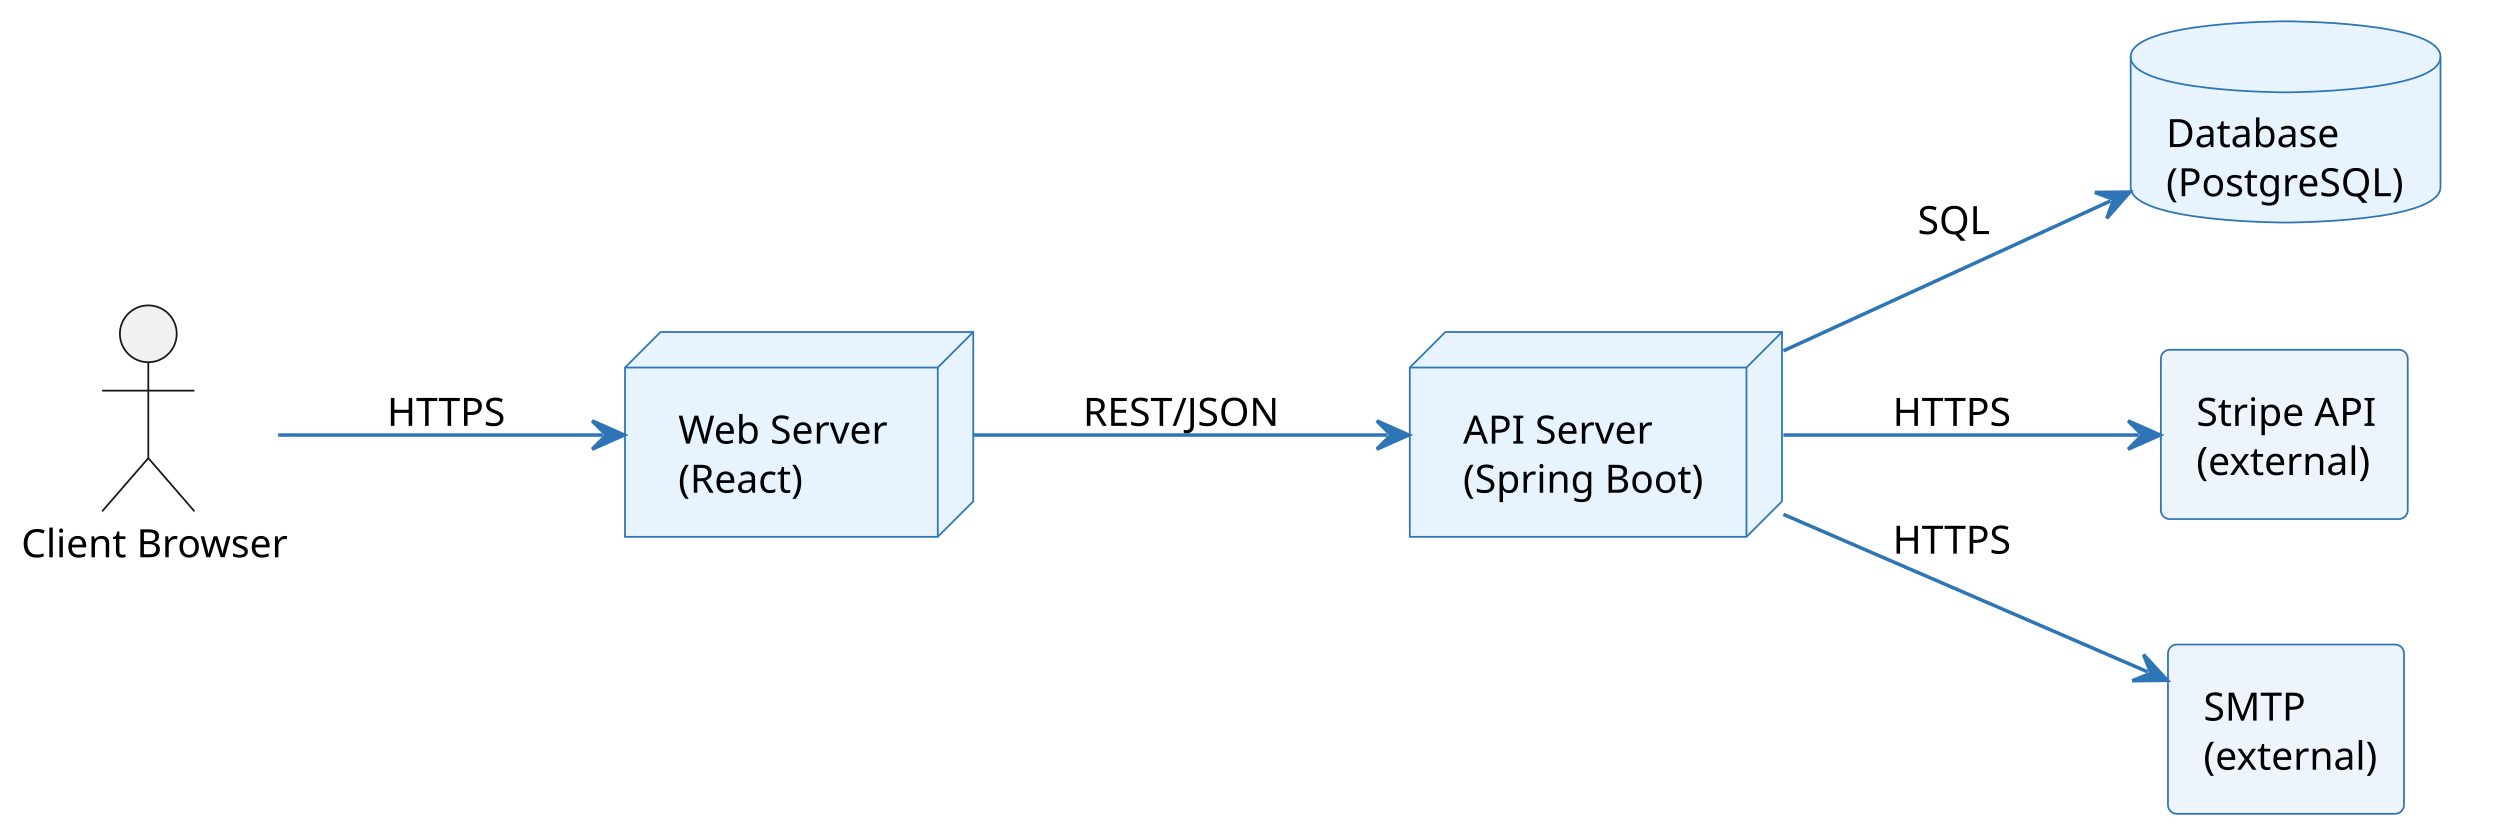
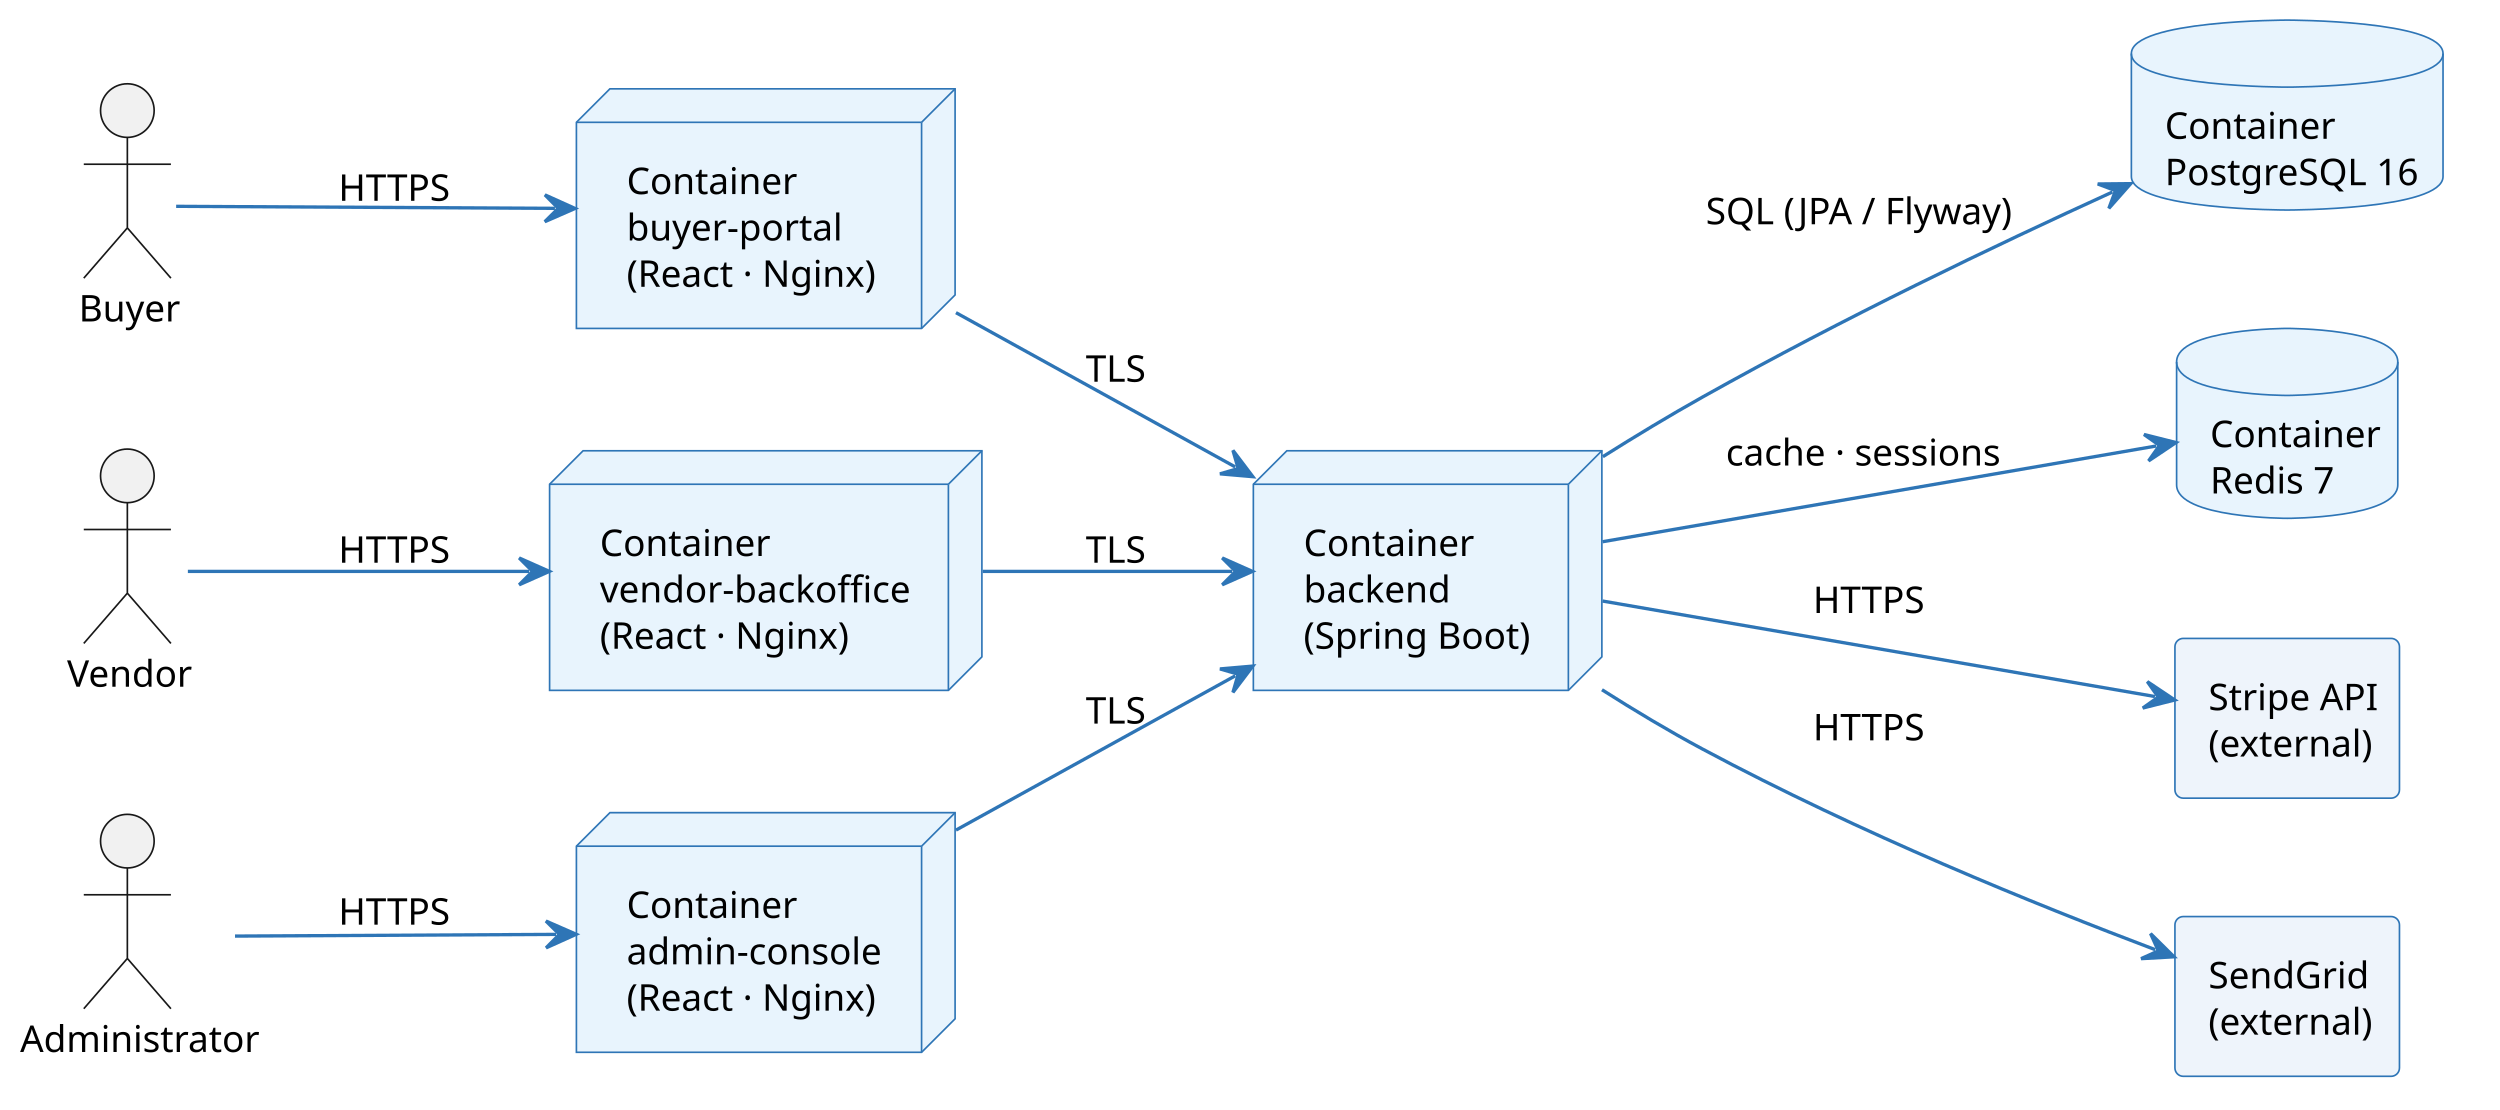
- <svg xmlns="http://www.w3.org/2000/svg" contentStyleType="text/css" data-diagram-type="DESCRIPTION" height="235px" preserveAspectRatio="none" style="width:704px;height:235px;background:#FFFFFF;" version="1.1" viewBox="0 0 704 235" width="704px" zoomAndPan="magnify">
+ <svg xmlns="http://www.w3.org/2000/svg" contentStyleType="text/css" height="331px" preserveAspectRatio="none" style="width:746px;height:331px;background:#FFFFFF;" version="1.1" viewBox="0 0 746 331" width="746px" zoomAndPan="magnify">
  <defs />
  <g>
-     <g class="entity" data-qualified-name="Client" data-source-line="13" id="ent0002">
-       <ellipse cx="41.761" cy="94" fill="#F1F1F1" rx="8" ry="8" style="stroke:#181818;stroke-width:0.5;" />
-       <path d="M41.761,102 L41.761,129 M28.761,110 L54.761,110 M41.761,129 L28.761,144 M41.761,129 L54.761,144" fill="none" style="stroke:#181818;stroke-width:0.5;" />
-       <text fill="#000000" font-family="sans-serif" font-size="11" lengthAdjust="spacing" textLength="71.522" x="6" y="156.919">Client Browser</text>
+     <g id="elem_Buyer">
+       <ellipse cx="38" cy="33" fill="#F1F1F1" rx="8" ry="8" style="stroke:#181818;stroke-width:0.5;" />
+       <path d="M38,41 L38,68 M25,49 L51,49 M38,68 L25,83 M38,68 L51,83 " fill="none" style="stroke:#181818;stroke-width:0.5;" />
+       <text fill="#000000" font-family="sans-serif" font-size="11" lengthAdjust="spacing" textLength="29" x="23.5" y="95.919">Buyer</text>
    </g>
-     <g class="entity" data-qualified-name="Web" data-source-line="15" id="ent0003">
-       <polygon fill="#E8F4FD" points="176,103.5,186,93.5,274.072,93.5,274.072,141.172,264.072,151.172,176,151.172,176,103.5" style="stroke:#2E75B6;stroke-width:0.5;" />
-       <line style="stroke:#2E75B6;stroke-width:0.5;" x1="264.072" x2="274.072" y1="103.5" y2="93.5" />
-       <line style="stroke:#2E75B6;stroke-width:0.5;" x1="176" x2="264.072" y1="103.5" y2="103.5" />
-       <line style="stroke:#2E75B6;stroke-width:0.5;" x1="264.072" x2="264.072" y1="103.5" y2="151.172" />
-       <text fill="#000000" font-family="sans-serif" font-size="11" lengthAdjust="spacing" textLength="58.072" x="191" y="124.919">Web Server</text>
-       <text fill="#000000" font-family="sans-serif" font-size="11" lengthAdjust="spacing" textLength="36.062" x="191" y="138.755">(React)</text>
+     <g id="elem_Vendor">
+       <ellipse cx="38" cy="142" fill="#F1F1F1" rx="8" ry="8" style="stroke:#181818;stroke-width:0.5;" />
+       <path d="M38,150 L38,177 M25,158 L51,158 M38,177 L25,192 M38,177 L51,192 " fill="none" style="stroke:#181818;stroke-width:0.5;" />
+       <text fill="#000000" font-family="sans-serif" font-size="11" lengthAdjust="spacing" textLength="36" x="20" y="204.919">Vendor</text>
    </g>
-     <g class="entity" data-qualified-name="API" data-source-line="16" id="ent0004">
-       <polygon fill="#E8F4FD" points="397,103.5,407,93.5,501.808,93.5,501.808,141.172,491.808,151.172,397,151.172,397,103.5" style="stroke:#2E75B6;stroke-width:0.5;" />
-       <line style="stroke:#2E75B6;stroke-width:0.5;" x1="491.808" x2="501.808" y1="103.5" y2="93.5" />
-       <line style="stroke:#2E75B6;stroke-width:0.5;" x1="397" x2="491.808" y1="103.5" y2="103.5" />
-       <line style="stroke:#2E75B6;stroke-width:0.5;" x1="491.808" x2="491.808" y1="103.5" y2="151.172" />
-       <text fill="#000000" font-family="sans-serif" font-size="11" lengthAdjust="spacing" textLength="53.185" x="412" y="124.919">API Server</text>
-       <text fill="#000000" font-family="sans-serif" font-size="11" lengthAdjust="spacing" textLength="64.808" x="412" y="138.755">(Spring Boot)</text>
+     <g id="elem_Admin">
+       <ellipse cx="38" cy="251" fill="#F1F1F1" rx="8" ry="8" style="stroke:#181818;stroke-width:0.5;" />
+       <path d="M38,259 L38,286 M25,267 L51,267 M38,286 L25,301 M38,286 L51,301 " fill="none" style="stroke:#181818;stroke-width:0.5;" />
+       <text fill="#000000" font-family="sans-serif" font-size="11" lengthAdjust="spacing" textLength="64" x="6" y="313.919">Administrator</text>
    </g>
-     <g class="entity" data-qualified-name="DB" data-source-line="17" id="ent0005">
-       <path d="M600,16 C600,6 643.623,6 643.623,6 C643.623,6 687.246,6 687.246,16 L687.246,52.672 C687.246,62.672 643.623,62.672 643.623,62.672 C643.623,62.672 600,62.672 600,52.672 L600,16" fill="#E8F4FD" style="stroke:#2E75B6;stroke-width:0.5;" />
-       <path d="M600,16 C600,26 643.623,26 643.623,26 C643.623,26 687.246,26 687.246,16" fill="none" style="stroke:#2E75B6;stroke-width:0.5;" />
-       <text fill="#000000" font-family="sans-serif" font-size="11" lengthAdjust="spacing" textLength="47.088" x="610" y="41.419">Database</text>
-       <text fill="#000000" font-family="sans-serif" font-size="11" lengthAdjust="spacing" textLength="67.246" x="610" y="55.255">(PostgreSQL)</text>
+     <g id="elem_FrontB">
+       <polygon fill="#E8F4FD" points="172,36.5,182,26.5,285,26.5,285,88.008,275,98.008,172,98.008,172,36.5" style="stroke:#2E75B6;stroke-width:0.5;" />
+       <line style="stroke:#2E75B6;stroke-width:0.5;" x1="275" x2="285" y1="36.5" y2="26.5" />
+       <line style="stroke:#2E75B6;stroke-width:0.5;" x1="172" x2="275" y1="36.5" y2="36.5" />
+       <line style="stroke:#2E75B6;stroke-width:0.5;" x1="275" x2="275" y1="36.5" y2="98.008" />
+       <text fill="#000000" font-family="sans-serif" font-size="11" lengthAdjust="spacing" textLength="46" x="187" y="57.919">Container</text>
+       <text fill="#000000" font-family="sans-serif" font-size="11" lengthAdjust="spacing" textLength="59" x="187" y="71.755">buyer-portal</text>
+       <text fill="#000000" font-family="sans-serif" font-size="11" lengthAdjust="spacing" textLength="73" x="187" y="85.591">(React · Nginx)</text>
    </g>
-     <g class="entity" data-qualified-name="Stripe" data-source-line="18" id="ent0006">
-       <rect fill="#EEF4FB" height="47.672" rx="2.5" ry="2.5" style="stroke:#2E75B6;stroke-width:0.5;" width="69.522" x="608.5" y="98.5" />
-       <text fill="#000000" font-family="sans-serif" font-size="11" lengthAdjust="spacing" textLength="49.522" x="618.5" y="119.919">Stripe API</text>
-       <text fill="#000000" font-family="sans-serif" font-size="11" lengthAdjust="spacing" textLength="46.46" x="618.5" y="133.755">(external)</text>
+     <g id="elem_FrontV">
+       <polygon fill="#E8F4FD" points="164,144.5,174,134.5,293,134.5,293,196.008,283,206.008,164,206.008,164,144.5" style="stroke:#2E75B6;stroke-width:0.5;" />
+       <line style="stroke:#2E75B6;stroke-width:0.5;" x1="283" x2="293" y1="144.5" y2="134.5" />
+       <line style="stroke:#2E75B6;stroke-width:0.5;" x1="164" x2="283" y1="144.5" y2="144.5" />
+       <line style="stroke:#2E75B6;stroke-width:0.5;" x1="283" x2="283" y1="144.5" y2="206.008" />
+       <text fill="#000000" font-family="sans-serif" font-size="11" lengthAdjust="spacing" textLength="46" x="179" y="165.919">Container</text>
+       <text fill="#000000" font-family="sans-serif" font-size="11" lengthAdjust="spacing" textLength="89" x="179" y="179.755">vendor-backoffice</text>
+       <text fill="#000000" font-family="sans-serif" font-size="11" lengthAdjust="spacing" textLength="73" x="179" y="193.591">(React · Nginx)</text>
    </g>
-     <g class="entity" data-qualified-name="SMTP" data-source-line="19" id="ent0007">
-       <rect fill="#EEF4FB" height="47.672" rx="2.5" ry="2.5" style="stroke:#2E75B6;stroke-width:0.5;" width="66.46" x="610.5" y="181.5" />
-       <text fill="#000000" font-family="sans-serif" font-size="11" lengthAdjust="spacing" textLength="30.556" x="620.5" y="202.919">SMTP</text>
-       <text fill="#000000" font-family="sans-serif" font-size="11" lengthAdjust="spacing" textLength="46.46" x="620.5" y="216.755">(external)</text>
+     <g id="elem_FrontA">
+       <polygon fill="#E8F4FD" points="172,252.5,182,242.5,285,242.5,285,304.008,275,314.008,172,314.008,172,252.5" style="stroke:#2E75B6;stroke-width:0.5;" />
+       <line style="stroke:#2E75B6;stroke-width:0.5;" x1="275" x2="285" y1="252.5" y2="242.5" />
+       <line style="stroke:#2E75B6;stroke-width:0.5;" x1="172" x2="275" y1="252.5" y2="252.5" />
+       <line style="stroke:#2E75B6;stroke-width:0.5;" x1="275" x2="275" y1="252.5" y2="314.008" />
+       <text fill="#000000" font-family="sans-serif" font-size="11" lengthAdjust="spacing" textLength="46" x="187" y="273.919">Container</text>
+       <text fill="#000000" font-family="sans-serif" font-size="11" lengthAdjust="spacing" textLength="70" x="187" y="287.755">admin-console</text>
+       <text fill="#000000" font-family="sans-serif" font-size="11" lengthAdjust="spacing" textLength="73" x="187" y="301.591">(React · Nginx)</text>
    </g>
-     <g class="link" data-entity-1="ent0002" data-entity-2="ent0003" data-link-type="dependency" data-source-line="21" id="lnk8">
-       <path d="M78.33,122.5 C106.11,122.5 139.1,122.5 169.75,122.5" fill="none" id="Client-to-Web" style="stroke:#2E75B6;stroke-width:1;" />
-       <polygon fill="#2E75B6" points="175.75,122.5,166.75,118.5,170.75,122.5,166.75,126.5,175.75,122.5" style="stroke:#2E75B6;stroke-width:1;" />
-       <text fill="#000000" font-family="sans-serif" font-size="11" lengthAdjust="spacing" textLength="36.056" x="109" y="119.919">HTTPS</text>
+     <g id="elem_API">
+       <polygon fill="#E8F4FD" points="374,144.5,384,134.5,478,134.5,478,196.008,468,206.008,374,206.008,374,144.5" style="stroke:#2E75B6;stroke-width:0.5;" />
+       <line style="stroke:#2E75B6;stroke-width:0.5;" x1="468" x2="478" y1="144.5" y2="134.5" />
+       <line style="stroke:#2E75B6;stroke-width:0.5;" x1="374" x2="468" y1="144.5" y2="144.5" />
+       <line style="stroke:#2E75B6;stroke-width:0.5;" x1="468" x2="468" y1="144.5" y2="206.008" />
+       <text fill="#000000" font-family="sans-serif" font-size="11" lengthAdjust="spacing" textLength="46" x="389" y="165.919">Container</text>
+       <text fill="#000000" font-family="sans-serif" font-size="11" lengthAdjust="spacing" textLength="41" x="389" y="179.755">backend</text>
+       <text fill="#000000" font-family="sans-serif" font-size="11" lengthAdjust="spacing" textLength="64" x="389" y="193.591">(Spring Boot)</text>
    </g>
-     <g class="link" data-entity-1="ent0003" data-entity-2="ent0004" data-link-type="dependency" data-source-line="22" id="lnk9">
-       <path d="M274.01,122.5 C310.16,122.5 353.66,122.5 390.7,122.5" fill="none" id="Web-to-API" style="stroke:#2E75B6;stroke-width:1;" />
-       <polygon fill="#2E75B6" points="396.7,122.5,387.7,118.5,391.7,122.5,387.7,126.5,396.7,122.5" style="stroke:#2E75B6;stroke-width:1;" />
-       <text fill="#000000" font-family="sans-serif" font-size="11" lengthAdjust="spacing" textLength="61.73" x="305" y="119.919">REST/JSON</text>
+     <g id="elem_DB">
+       <path d="M636,16 C636,6 682.5,6 682.5,6 C682.5,6 729,6 729,16 L729,52.672 C729,62.672 682.5,62.672 682.5,62.672 C682.5,62.672 636,62.672 636,52.672 L636,16 " fill="#E8F4FD" style="stroke:#2E75B6;stroke-width:0.5;" />
+       <path d="M636,16 C636,26 682.5,26 682.5,26 C682.5,26 729,26 729,16 " fill="none" style="stroke:#2E75B6;stroke-width:0.5;" />
+       <text fill="#000000" font-family="sans-serif" font-size="11" lengthAdjust="spacing" textLength="46" x="646" y="41.419">Container</text>
+       <text fill="#000000" font-family="sans-serif" font-size="11" lengthAdjust="spacing" textLength="73" x="646" y="55.255">PostgreSQL 16</text>
    </g>
-     <g class="link" data-entity-1="ent0004" data-entity-2="ent0005" data-link-type="dependency" data-source-line="23" id="lnk10">
-       <path d="M502.21,98.8 C532.75,84.8 565.506,69.79 594.326,56.58" fill="none" id="API-to-DB" style="stroke:#2E75B6;stroke-width:1;" />
-       <polygon fill="#2E75B6" points="599.78,54.08,589.932,54.194,595.235,56.163,593.265,61.466,599.78,54.08" style="stroke:#2E75B6;stroke-width:1;" />
-       <text fill="#000000" font-family="sans-serif" font-size="11" lengthAdjust="spacing" textLength="22.011" x="540" y="65.919">SQL</text>
+     <g id="elem_Redis">
+       <path d="M649.5,108 C649.5,98 682.5,98 682.5,98 C682.5,98 715.5,98 715.5,108 L715.5,144.672 C715.5,154.672 682.5,154.672 682.5,154.672 C682.5,154.672 649.5,154.672 649.5,144.672 L649.5,108 " fill="#E8F4FD" style="stroke:#2E75B6;stroke-width:0.5;" />
+       <path d="M649.5,108 C649.5,118 682.5,118 682.5,118 C682.5,118 715.5,118 715.5,108 " fill="none" style="stroke:#2E75B6;stroke-width:0.5;" />
+       <text fill="#000000" font-family="sans-serif" font-size="11" lengthAdjust="spacing" textLength="46" x="659.5" y="133.419">Container</text>
+       <text fill="#000000" font-family="sans-serif" font-size="11" lengthAdjust="spacing" textLength="36" x="659.5" y="147.255">Redis 7</text>
    </g>
-     <g class="link" data-entity-1="ent0004" data-entity-2="ent0006" data-link-type="dependency" data-source-line="24" id="lnk11">
-       <path d="M502.21,122.5 C535.86,122.5 572.81,122.5 602.28,122.5" fill="none" id="API-to-Stripe" style="stroke:#2E75B6;stroke-width:1;" />
-       <polygon fill="#2E75B6" points="608.28,122.5,599.28,118.5,603.28,122.5,599.28,126.5,608.28,122.5" style="stroke:#2E75B6;stroke-width:1;" />
-       <text fill="#000000" font-family="sans-serif" font-size="11" lengthAdjust="spacing" textLength="36.056" x="533" y="119.919">HTTPS</text>
+     <g id="elem_Stripe">
+       <rect fill="#EEF4FB" height="47.672" rx="2.5" ry="2.5" style="stroke:#2E75B6;stroke-width:0.5;" width="67" x="649" y="190.5" />
+       <text fill="#000000" font-family="sans-serif" font-size="11" lengthAdjust="spacing" textLength="47" x="659" y="211.919">Stripe API</text>
+       <text fill="#000000" font-family="sans-serif" font-size="11" lengthAdjust="spacing" textLength="47" x="659" y="225.755">(external)</text>
    </g>
-     <g class="link" data-entity-1="ent0004" data-entity-2="ent0007" data-link-type="dependency" data-source-line="25" id="lnk12">
-       <path d="M502.21,144.85 C536.64,159.74 575.292,176.45 604.792,189.2" fill="none" id="API-to-SMTP" style="stroke:#2E75B6;stroke-width:1;" />
-       <polygon fill="#2E75B6" points="610.3,191.58,603.625,184.338,605.71,189.596,600.452,191.681,610.3,191.58" style="stroke:#2E75B6;stroke-width:1;" />
-       <text fill="#000000" font-family="sans-serif" font-size="11" lengthAdjust="spacing" textLength="36.056" x="533" y="155.919">HTTPS</text>
+     <g id="elem_SMTP">
+       <rect fill="#EEF4FB" height="47.672" rx="2.5" ry="2.5" style="stroke:#2E75B6;stroke-width:0.5;" width="67" x="649" y="273.5" />
+       <text fill="#000000" font-family="sans-serif" font-size="11" lengthAdjust="spacing" textLength="45" x="659" y="294.919">SendGrid</text>
+       <text fill="#000000" font-family="sans-serif" font-size="11" lengthAdjust="spacing" textLength="47" x="659" y="308.755">(external)</text>
+     </g>
+     <g id="link_Buyer_FrontB">
+       <path d="M52.56,61.57 C77.12,61.7 124.28,61.948 165.59,62.168 " fill="none" id="Buyer-to-FrontB" style="stroke:#2E75B6;stroke-width:1.0;" />
+       <polygon fill="#2E75B6" points="171.59,62.2,162.611,58.152,166.59,62.173,162.569,66.152,171.59,62.2" style="stroke:#2E75B6;stroke-width:1.0;" />
+       <text fill="#000000" font-family="sans-serif" font-size="11" lengthAdjust="spacing" textLength="32" x="101" y="59.919">HTTPS</text>
+     </g>
+     <g id="link_Vendor_FrontV">
+       <path d="M56.06,170.5 C80.26,170.5 119.84,170.5 157.92,170.5 " fill="none" id="Vendor-to-FrontV" style="stroke:#2E75B6;stroke-width:1.0;" />
+       <polygon fill="#2E75B6" points="163.92,170.5,154.92,166.5,158.92,170.5,154.92,174.5,163.92,170.5" style="stroke:#2E75B6;stroke-width:1.0;" />
+       <text fill="#000000" font-family="sans-serif" font-size="11" lengthAdjust="spacing" textLength="32" x="101" y="167.919">HTTPS</text>
+     </g>
+     <g id="link_Admin_FrontA">
+       <path d="M70.13,279.33 C97.73,279.19 132.71,279.002 165.93,278.822 " fill="none" id="Admin-to-FrontA" style="stroke:#2E75B6;stroke-width:1.0;" />
+       <polygon fill="#2E75B6" points="171.93,278.79,162.909,274.839,166.93,278.817,162.952,282.839,171.93,278.79" style="stroke:#2E75B6;stroke-width:1.0;" />
+       <text fill="#000000" font-family="sans-serif" font-size="11" lengthAdjust="spacing" textLength="32" x="101" y="275.919">HTTPS</text>
+     </g>
+     <g id="link_FrontB_API">
+       <path d="M285.26,93.3 C313.14,108.7 341.388,124.309 368.598,139.339 " fill="none" id="FrontB-to-API" style="stroke:#2E75B6;stroke-width:1.0;" />
+       <polygon fill="#2E75B6" points="373.85,142.24,367.906,134.387,369.473,139.822,364.038,141.39,373.85,142.24" style="stroke:#2E75B6;stroke-width:1.0;" />
+       <text fill="#000000" font-family="sans-serif" font-size="11" lengthAdjust="spacing" textLength="19" x="324" y="113.919">TLS</text>
+     </g>
+     <g id="link_FrontV_API">
+       <path d="M293.24,170.5 C319.32,170.5 343.08,170.5 367.71,170.5 " fill="none" id="FrontV-to-API" style="stroke:#2E75B6;stroke-width:1.0;" />
+       <polygon fill="#2E75B6" points="373.71,170.5,364.71,166.5,368.71,170.5,364.71,174.5,373.71,170.5" style="stroke:#2E75B6;stroke-width:1.0;" />
+       <text fill="#000000" font-family="sans-serif" font-size="11" lengthAdjust="spacing" textLength="19" x="324" y="167.919">TLS</text>
+     </g>
+     <g id="link_FrontA_API">
+       <path d="M285.26,247.7 C313.14,232.3 341.388,216.691 368.598,201.661 " fill="none" id="FrontA-to-API" style="stroke:#2E75B6;stroke-width:1.0;" />
+       <polygon fill="#2E75B6" points="373.85,198.76,364.038,199.61,369.473,201.178,367.906,206.613,373.85,198.76" style="stroke:#2E75B6;stroke-width:1.0;" />
+       <text fill="#000000" font-family="sans-serif" font-size="11" lengthAdjust="spacing" textLength="19" x="324" y="215.919">TLS</text>
+     </g>
+     <g id="link_API_DB">
+       <path d="M478.29,136.27 C488.03,130.14 498.23,123.97 508,118.5 C550.33,94.78 594.912,73.472 630.352,57.292 " fill="none" id="API-to-DB" style="stroke:#2E75B6;stroke-width:1.0;" />
+       <polygon fill="#2E75B6" points="635.81,54.8,625.962,54.899,631.262,56.877,629.284,62.176,635.81,54.8" style="stroke:#2E75B6;stroke-width:1.0;" />
+       <text fill="#000000" font-family="sans-serif" font-size="11" lengthAdjust="spacing" textLength="96" x="509" y="66.919">SQL (JPA / Flyway)</text>
+     </g>
+     <g id="link_API_Redis">
+       <path d="M478.2,161.65 C529.29,152.82 600.308,140.532 643.408,133.082 " fill="none" id="API-to-Redis" style="stroke:#2E75B6;stroke-width:1.0;" />
+       <polygon fill="#2E75B6" points="649.32,132.06,639.77,129.651,644.393,132.912,641.133,137.535,649.32,132.06" style="stroke:#2E75B6;stroke-width:1.0;" />
+       <text fill="#000000" font-family="sans-serif" font-size="11" lengthAdjust="spacing" textLength="84" x="515" y="138.919">cache · sessions</text>
+     </g>
+     <g id="link_API_Stripe">
+       <path d="M478.2,179.35 C529.14,188.16 599.878,200.388 643.038,207.848 " fill="none" id="API-to-Stripe" style="stroke:#2E75B6;stroke-width:1.0;" />
+       <polygon fill="#2E75B6" points="648.95,208.87,640.763,203.396,644.023,208.018,639.4,211.279,648.95,208.87" style="stroke:#2E75B6;stroke-width:1.0;" />
+       <text fill="#000000" font-family="sans-serif" font-size="11" lengthAdjust="spacing" textLength="32" x="541" y="182.919">HTTPS</text>
+     </g>
+     <g id="link_API_SMTP">
+       <path d="M478.03,205.82 C487.79,212.03 498.07,218.19 508,223.5 C555.35,248.84 607.628,269.957 643.118,283.387 " fill="none" id="API-to-SMTP" style="stroke:#2E75B6;stroke-width:1.0;" />
+       <polygon fill="#2E75B6" points="648.73,285.51,641.728,278.584,644.054,283.74,638.897,286.066,648.73,285.51" style="stroke:#2E75B6;stroke-width:1.0;" />
+       <text fill="#000000" font-family="sans-serif" font-size="11" lengthAdjust="spacing" textLength="32" x="541" y="220.919">HTTPS</text>
    </g>
  </g>
</svg>
